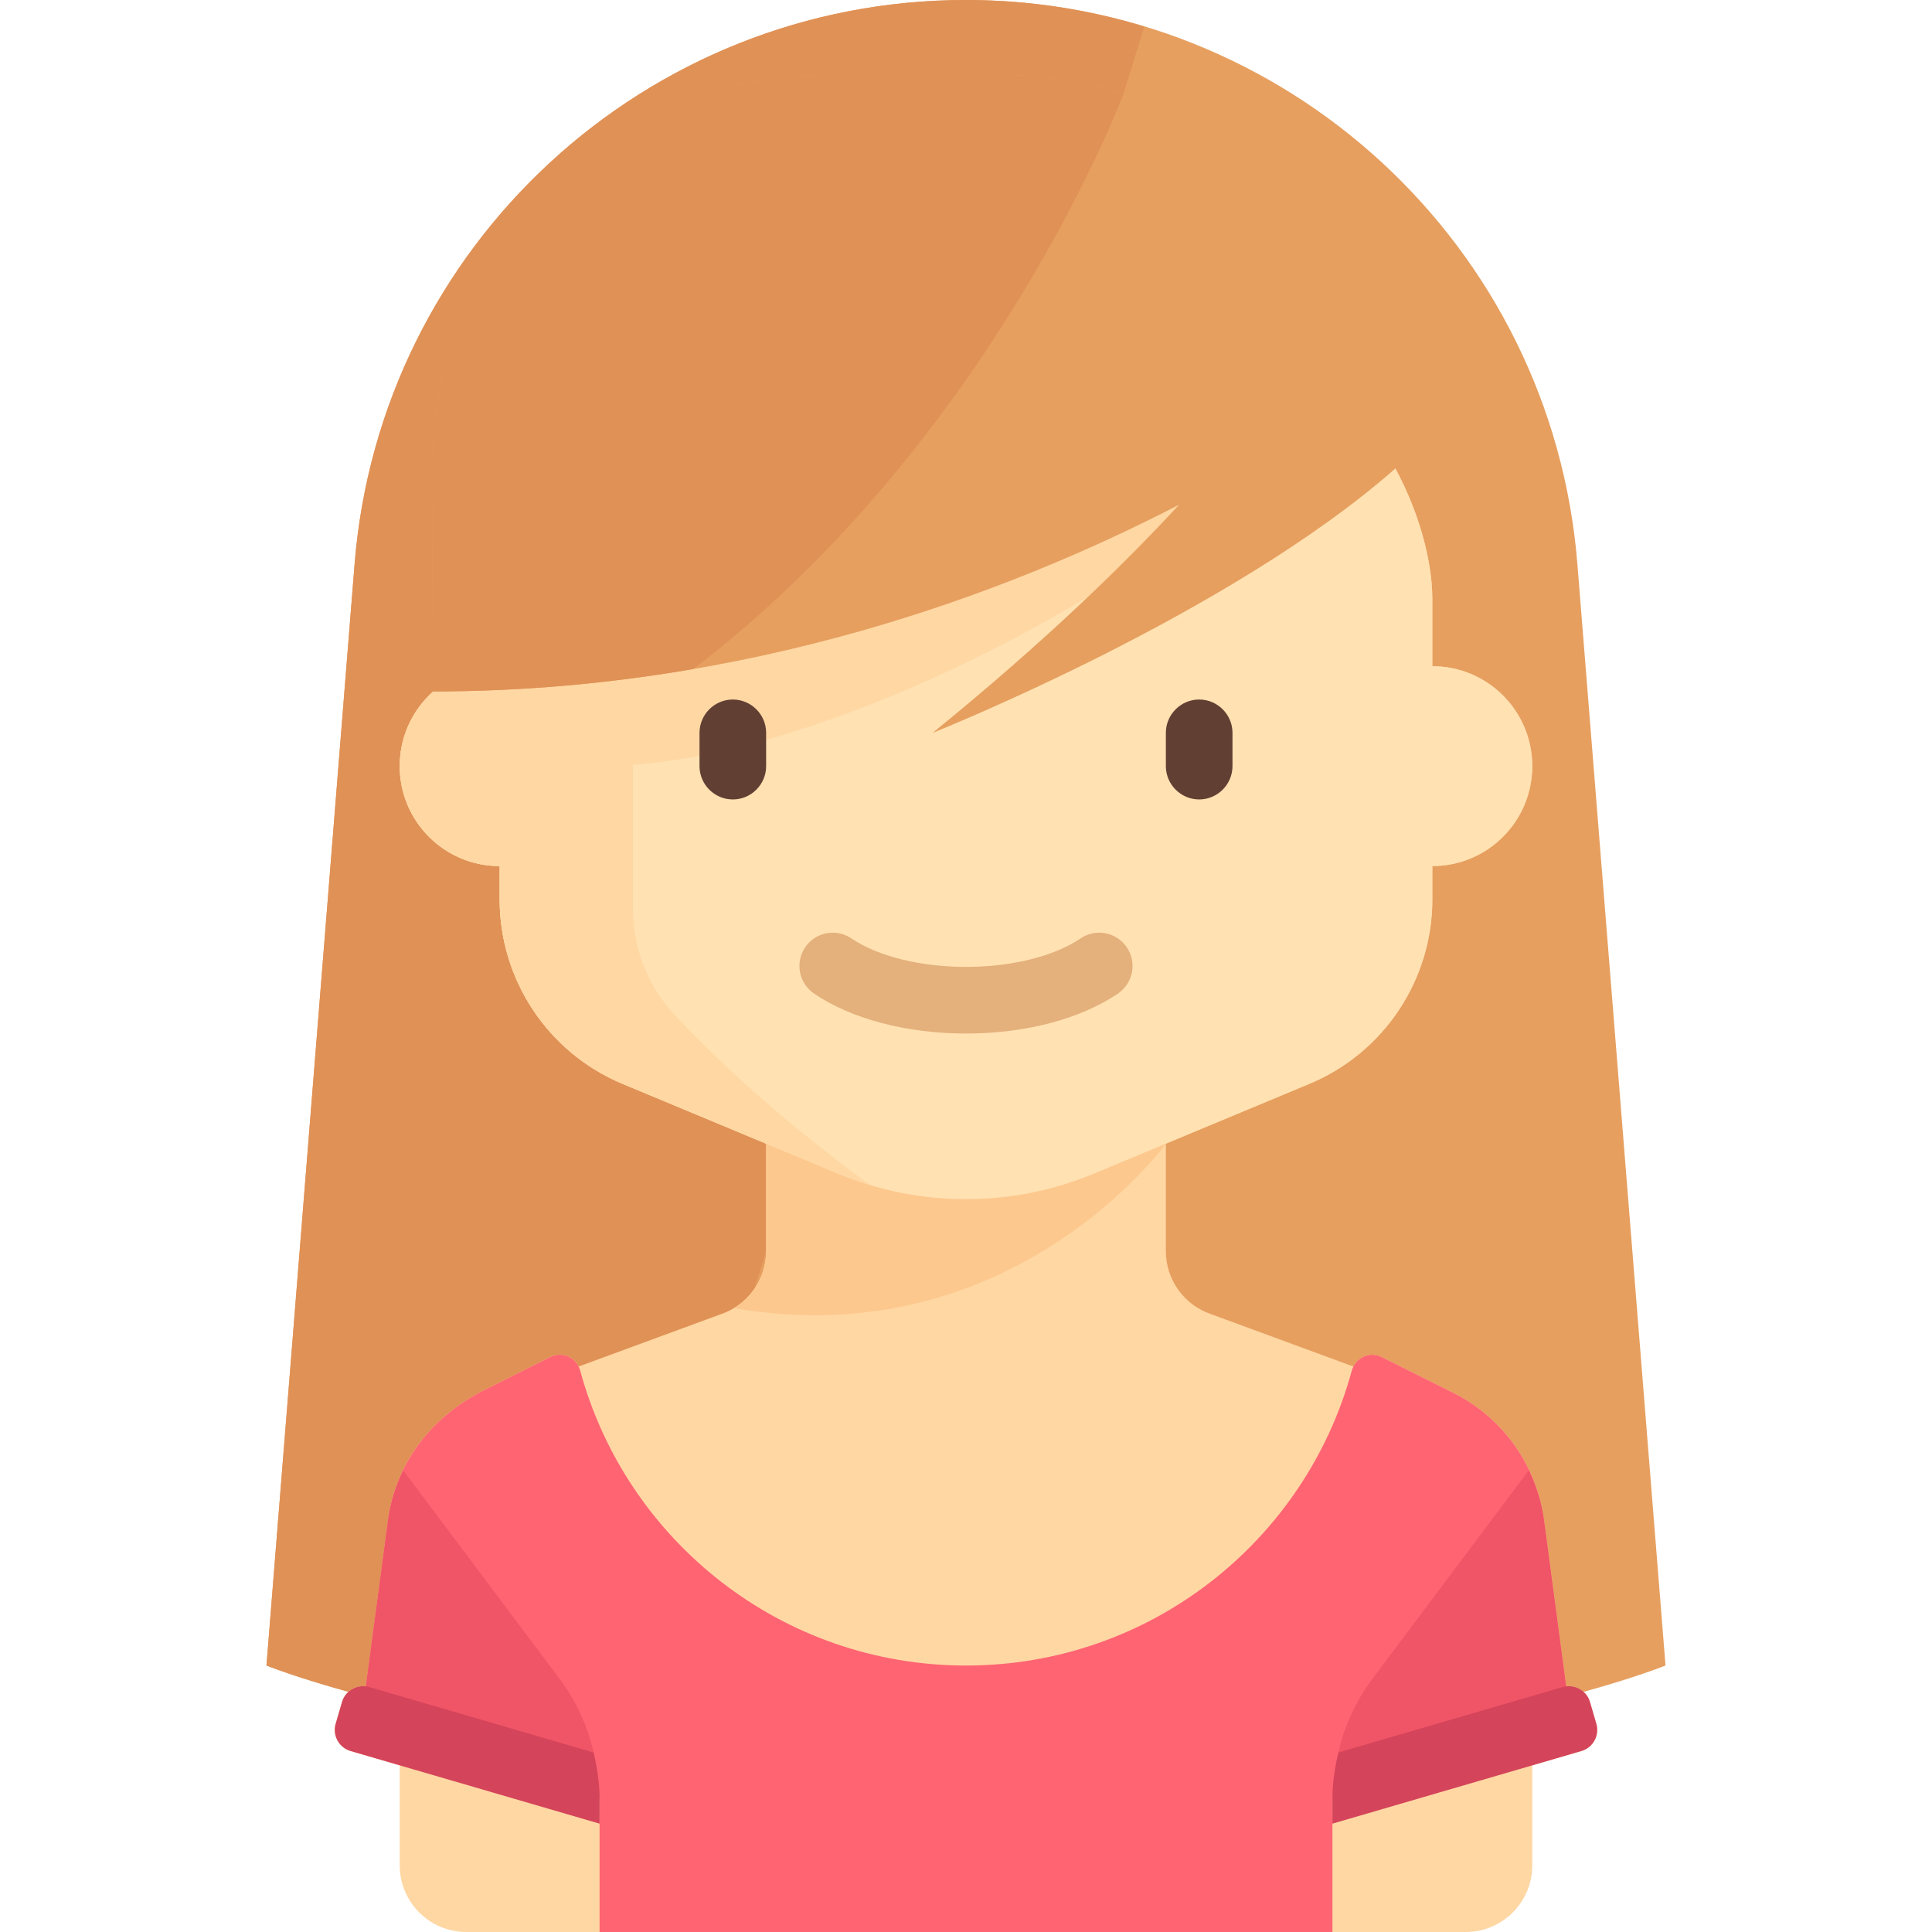
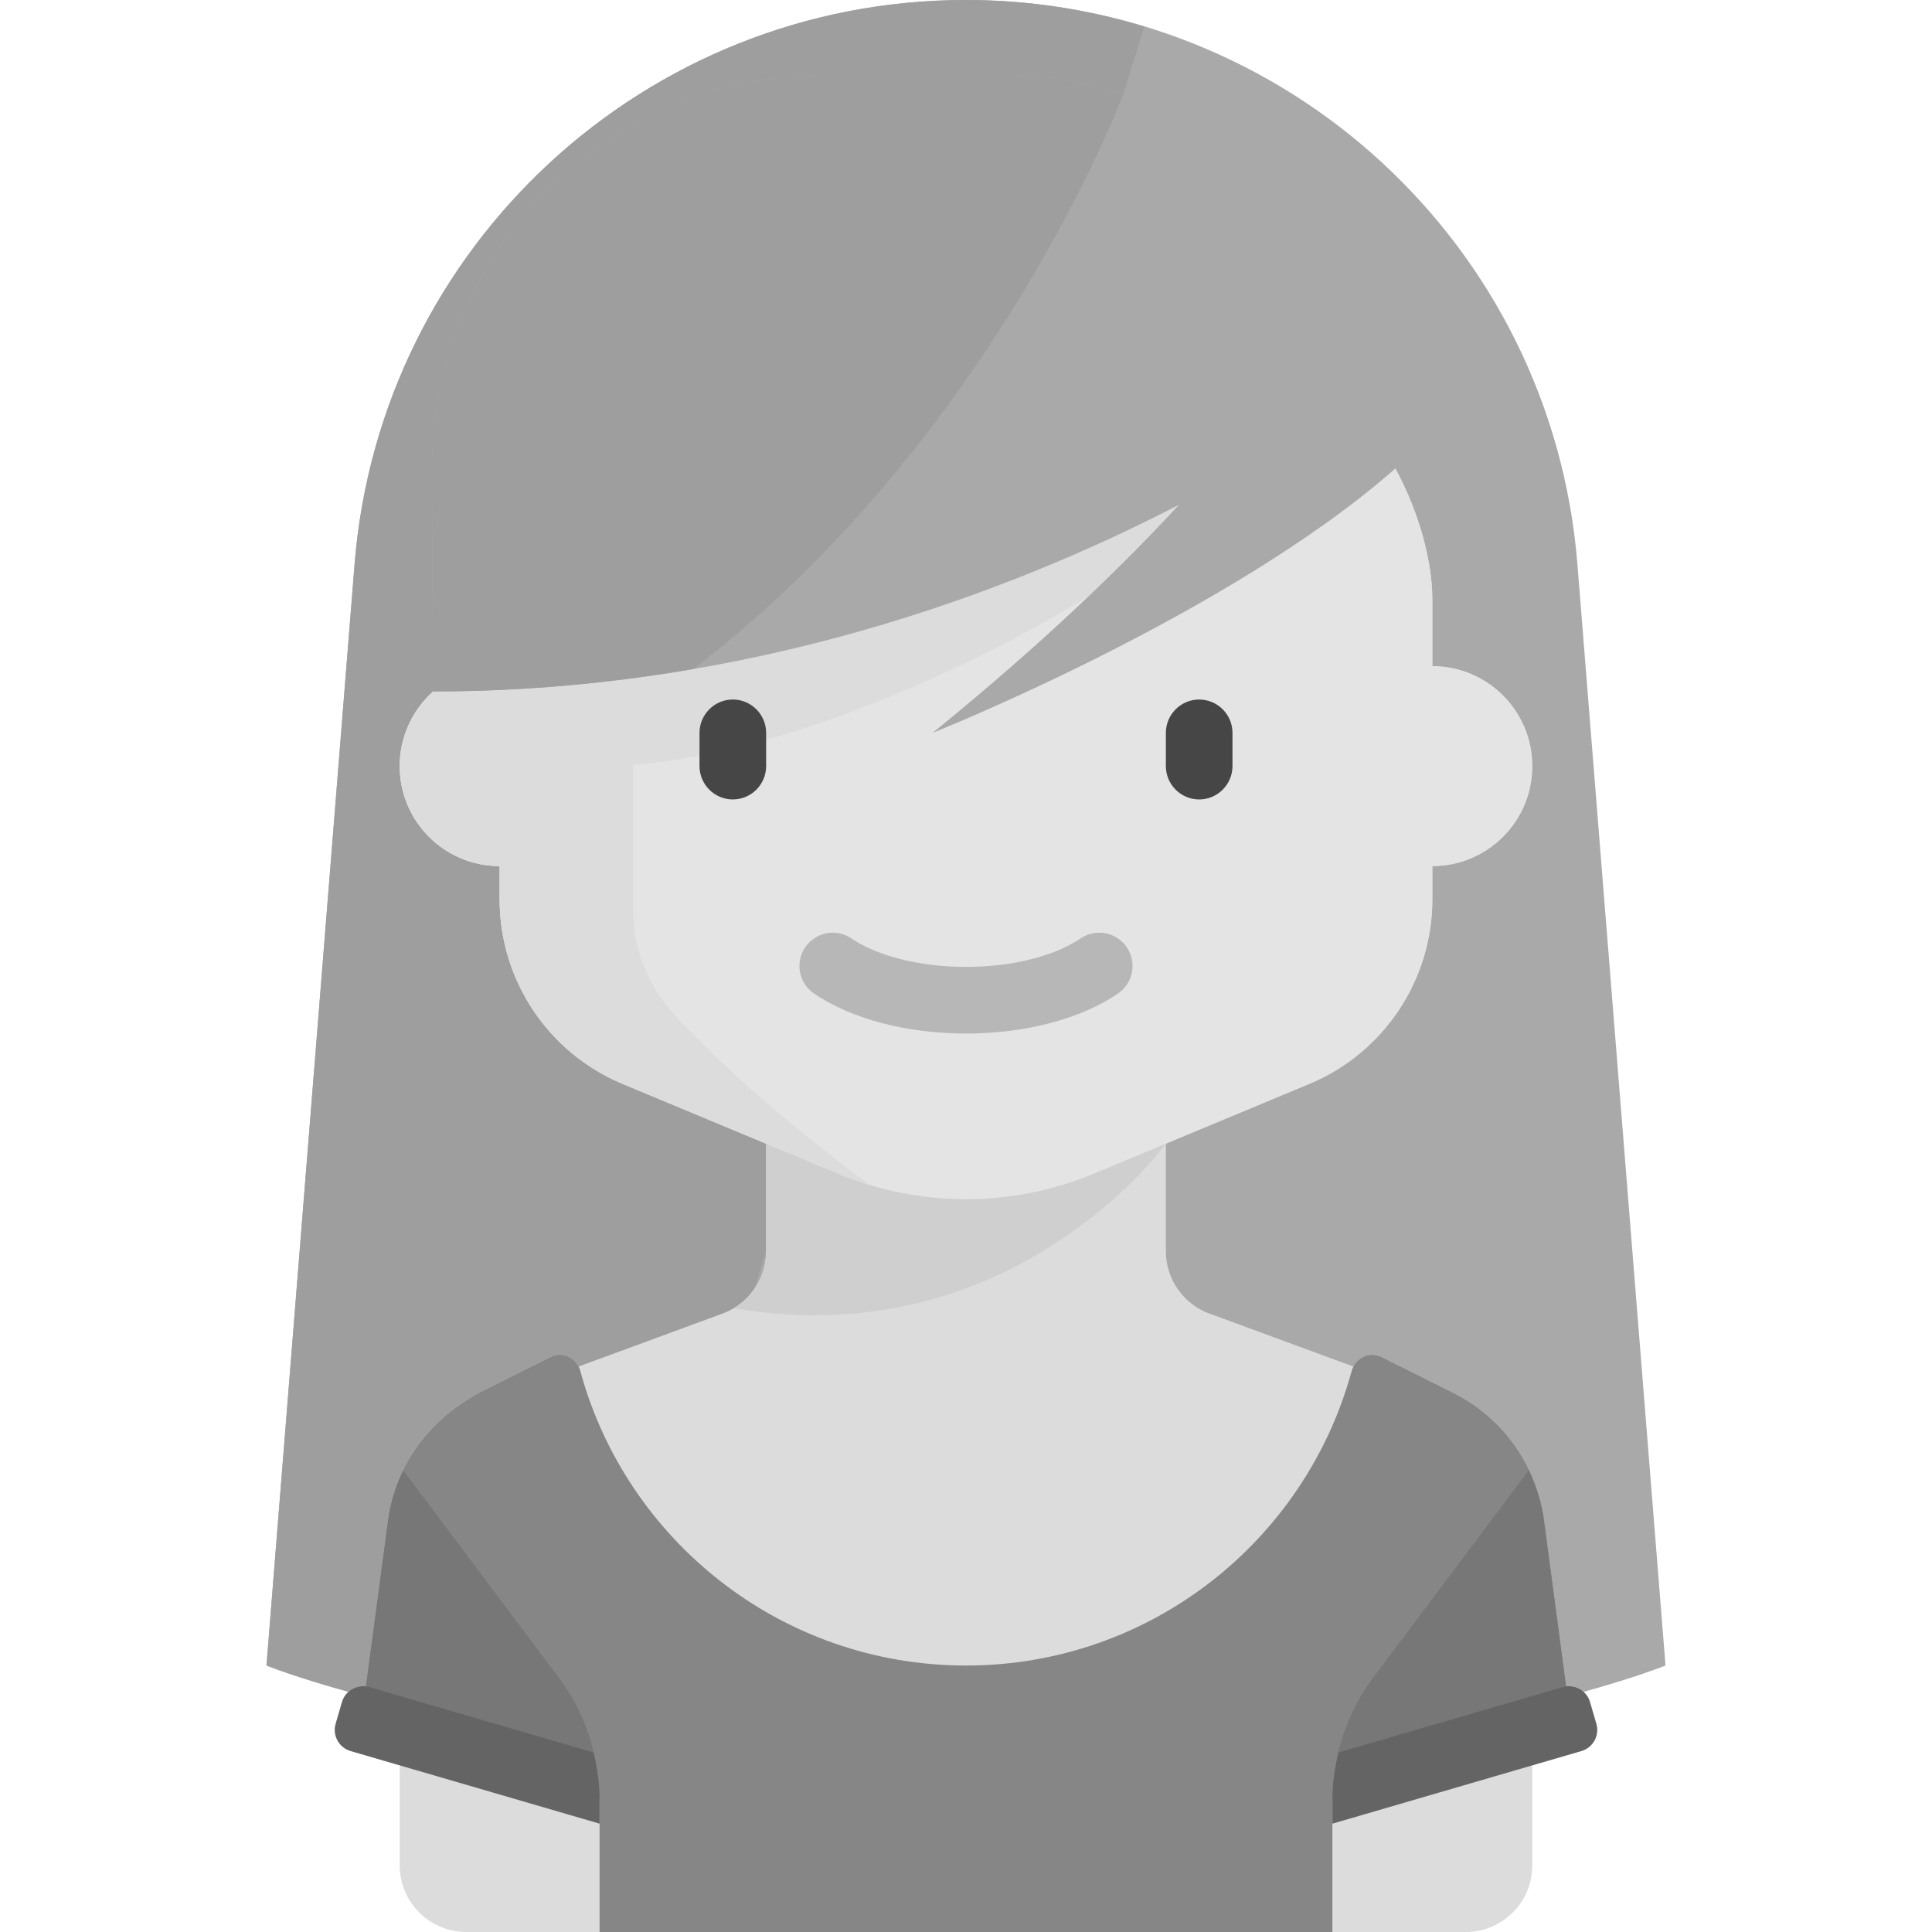
<svg xmlns="http://www.w3.org/2000/svg" height="800px" width="800px" version="1.1" id="Layer_1" viewBox="0 0 464 464" xml:space="preserve">
  <defs id="defs16">
	
	
	
	
	
	
	
	
	
	
	
	
	
	
	
	
</defs>
  <g id="g1">
-     <path style="fill:#e69f5f" d="m 400,400 c 0,0 -58.904,24 -168,24 C 122.904,424 63.999,400 63.999,400 L 85.156,135.535 C 91.28,58.994 155.182,0 231.967,0 h 0.064 c 76.786,0 140.688,58.994 146.811,135.535 z" id="path1" />
+     <path style="fill:#a9a9a9" d="m 400,400 c 0,0 -58.904,24 -168,24 C 122.904,424 63.999,400 63.999,400 L 85.156,135.535 C 91.28,58.994 155.182,0 231.967,0 h 0.064 c 76.786,0 140.688,58.994 146.811,135.535 z" id="path1" />
  </g>
  <g id="g2">
-     <path style="fill:#e09156" d="M 274.813,6.378 C 261.245,2.26 246.891,0 232.031,0 h -0.063 C 155.182,0 91.279,58.994 85.156,135.535 L 63.999,400 c 0,0 28.876,11.71 83.467,18.769 z" id="path2" />
+     <path style="fill:#9e9e9e" d="M 274.813,6.378 C 261.245,2.26 246.891,0 232.031,0 h -0.063 C 155.182,0 91.279,58.994 85.156,135.535 L 63.999,400 c 0,0 28.876,11.71 83.467,18.769 z" id="path2" />
  </g>
-   <path style="fill:#ffd7a3" d="m 383.388,413.991 -1.526,-5.227 c -0.737,-2.525 -3.197,-4.073 -5.727,-3.751 l -5.334,-40.002 c -1.752,-13.142 -9.902,-24.561 -21.76,-30.49 l -17.232,-8.616 c -2.567,-1.284 -5.51,-0.145 -6.766,2.29 L 290.94,315.647 C 284.406,313.469 280,307.355 280,300.468 v -25.802 l 34.461,-14.359 C 332.349,252.855 344,235.378 344,216 v -8 c 13.255,0 24,-10.745 24,-24 0,-13.255 -10.745,-24 -24,-24 V 144 C 344,121.909 326.091,88 304,88 H 160 c -22.091,0 -40,33.909 -40,56 v 16 c -13.255,0 -24,10.745 -24,24 0,13.255 10.745,24 24,24 v 8 c 0,19.378 11.651,36.855 29.538,44.308 L 184,274.668 v 25.801 c 0,6.887 -4.407,13.001 -10.94,15.179 l -34.101,12.547 c -1.242,-2.438 -4.179,-3.583 -6.742,-2.302 l -15.714,7.857 c -13.41,6.705 -21.552,18.121 -23.304,31.262 l -5.334,40.002 c -2.53,-0.322 -4.989,1.226 -5.727,3.751 l -1.526,5.227 c -0.817,2.799 0.79,5.729 3.588,6.546 L 96,423.979 V 448 c 0,8.836 7.164,16 16,16 h 32 176 32 c 8.836,0 16,-7.164 16,-16 v -24.021 l 11.799,-3.442 c 2.798,-0.816 4.405,-3.747 3.589,-6.546 z" id="path3" />
-   <path style="fill:#fdc88e" d="m 280,274.667 -96,0.001 v 25.801 c 0,5.693 -3.017,10.852 -7.752,13.701 C 243.173,325.733 280,274.667 280,274.667 Z" id="path4" />
-   <path style="fill:#ffe1b2" d="M 344,160 V 144 C 344,121.909 326.091,88 304,88 H 160 c -22.091,0 -40,33.909 -40,56 v 16 c -13.255,0 -24,10.745 -24,24 0,13.255 10.745,24 24,24 v 8 c 0,19.378 11.651,36.855 29.538,44.308 l 51.691,21.538 c 9.75,4.063 20.208,6.154 30.77,6.154 v 0 c 10.562,0 21.019,-2.092 30.769,-6.154 l 51.694,-21.539 C 332.349,252.855 344,235.378 344,216 v -8 c 13.255,0 24,-10.745 24,-24 0,-13.255 -10.745,-24 -24,-24 z" id="path5" />
+   <path style="fill:#dcdcdc" d="m 383.388,413.991 -1.526,-5.227 c -0.737,-2.525 -3.197,-4.073 -5.727,-3.751 l -5.334,-40.002 c -1.752,-13.142 -9.902,-24.561 -21.76,-30.49 l -17.232,-8.616 c -2.567,-1.284 -5.51,-0.145 -6.766,2.29 L 290.94,315.647 C 284.406,313.469 280,307.355 280,300.468 v -25.802 l 34.461,-14.359 C 332.349,252.855 344,235.378 344,216 v -8 c 13.255,0 24,-10.745 24,-24 0,-13.255 -10.745,-24 -24,-24 V 144 C 344,121.909 326.091,88 304,88 H 160 c -22.091,0 -40,33.909 -40,56 v 16 c -13.255,0 -24,10.745 -24,24 0,13.255 10.745,24 24,24 v 8 c 0,19.378 11.651,36.855 29.538,44.308 L 184,274.668 v 25.801 c 0,6.887 -4.407,13.001 -10.94,15.179 l -34.101,12.547 c -1.242,-2.438 -4.179,-3.583 -6.742,-2.302 l -15.714,7.857 c -13.41,6.705 -21.552,18.121 -23.304,31.262 l -5.334,40.002 c -2.53,-0.322 -4.989,1.226 -5.727,3.751 l -1.526,5.227 c -0.817,2.799 0.79,5.729 3.588,6.546 L 96,423.979 V 448 c 0,8.836 7.164,16 16,16 h 32 176 32 c 8.836,0 16,-7.164 16,-16 v -24.021 l 11.799,-3.442 c 2.798,-0.816 4.405,-3.747 3.589,-6.546 z" id="path3" />
+   <path style="fill:#cfcfcf" d="m 280,274.667 -96,0.001 v 25.801 c 0,5.693 -3.017,10.852 -7.752,13.701 C 243.173,325.733 280,274.667 280,274.667 Z" id="path4" />
+   <path style="fill:#e4e4e4" d="M 344,160 V 144 C 344,121.909 326.091,88 304,88 H 160 c -22.091,0 -40,33.909 -40,56 v 16 c -13.255,0 -24,10.745 -24,24 0,13.255 10.745,24 24,24 v 8 c 0,19.378 11.651,36.855 29.538,44.308 l 51.691,21.538 c 9.75,4.063 20.208,6.154 30.77,6.154 v 0 c 10.562,0 21.019,-2.092 30.769,-6.154 l 51.694,-21.539 C 332.349,252.855 344,235.378 344,216 v -8 c 13.255,0 24,-10.745 24,-24 0,-13.255 -10.745,-24 -24,-24 z" id="path5" />
  <g id="g6">
-     <path style="fill:#623f33" d="m 288,192 v 0 c -4.4,0 -8,-3.6 -8,-8 v -8 c 0,-4.4 3.6,-8 8,-8 v 0 c 4.4,0 8,3.6 8,8 v 8 c 0,4.4 -3.601,8 -8,8 z" id="path6" />
+     <path style="fill:#464646" d="m 288,192 v 0 c -4.4,0 -8,-3.6 -8,-8 v -8 c 0,-4.4 3.6,-8 8,-8 v 0 c 4.4,0 8,3.6 8,8 v 8 c 0,4.4 -3.601,8 -8,8 z" id="path6" />
  </g>
  <g id="g8">
    <g id="g7">
-       <path style="fill:#e4b07b" d="m 231.999,248.219 c -14.223,0 -27.527,-3.5 -36.5,-9.605 -3.652,-2.484 -4.602,-7.461 -2.113,-11.113 2.48,-3.648 7.461,-4.598 11.113,-2.113 6.289,4.277 16.57,6.832 27.5,6.832 10.93,0 21.211,-2.555 27.5,-6.832 3.66,-2.492 8.629,-1.539 11.113,2.113 2.488,3.652 1.539,8.629 -2.113,11.113 -8.971,6.105 -22.276,9.605 -36.5,9.605 z" id="path7" />
+       <path style="fill:#b7b7b7" d="m 231.999,248.219 c -14.223,0 -27.527,-3.5 -36.5,-9.605 -3.652,-2.484 -4.602,-7.461 -2.113,-11.113 2.48,-3.648 7.461,-4.598 11.113,-2.113 6.289,4.277 16.57,6.832 27.5,6.832 10.93,0 21.211,-2.555 27.5,-6.832 3.66,-2.492 8.629,-1.539 11.113,2.113 2.488,3.652 1.539,8.629 -2.113,11.113 -8.971,6.105 -22.276,9.605 -36.5,9.605 z" id="path7" />
    </g>
  </g>
  <g id="g9">
-     <path style="fill:#ffd7a3" d="M 161.995,243.723 C 155.513,236.774 152,227.602 152,218.098 v -34.422 c 43.629,-3.305 102.53,-32.204 137.824,-59.856 L 280,113.996 c 0,0 -71,46 -160,46 v 0 0.004 c -13.255,0 -24,10.745 -24,24 0,13.255 10.745,24 24,24 v 8 c 0,19.378 11.651,36.855 29.538,44.308 l 51.69,21.538 c 2.53,1.054 5.112,1.962 7.727,2.749 -22.845,-16.712 -38.051,-31.32 -46.96,-40.872 z" id="path8" />
+     <path style="fill:#dcdcdc" d="M 161.995,243.723 C 155.513,236.774 152,227.602 152,218.098 v -34.422 c 43.629,-3.305 102.53,-32.204 137.824,-59.856 L 280,113.996 c 0,0 -71,46 -160,46 v 0 0.004 c -13.255,0 -24,10.745 -24,24 0,13.255 10.745,24 24,24 v 8 c 0,19.378 11.651,36.855 29.538,44.308 l 51.69,21.538 c 2.53,1.054 5.112,1.962 7.727,2.749 -22.845,-16.712 -38.051,-31.32 -46.96,-40.872 z" id="path8" />
  </g>
  <g id="g10">
-     <path style="fill:#ff6473" d="m 377.191,412.936 -6.39,-47.925 c -1.752,-13.142 -9.902,-24.561 -21.76,-30.49 l -17.232,-8.616 c -2.919,-1.46 -6.327,0.212 -7.184,3.362 -11.09,40.761 -48.352,70.736 -92.627,70.736 -44.285,0 -81.555,-29.99 -92.635,-70.767 -0.852,-3.134 -4.242,-4.797 -7.146,-3.345 l -15.714,7.857 c -13.41,6.705 -21.552,18.121 -23.304,31.262 l -6.512,48.836 C 107.821,421.124 143.999,432 143.999,432 v 32 h 176 v -32 z" id="path9" />
+     <path style="fill:#868686" d="m 377.191,412.936 -6.39,-47.925 c -1.752,-13.142 -9.902,-24.561 -21.76,-30.49 l -17.232,-8.616 c -2.919,-1.46 -6.327,0.212 -7.184,3.362 -11.09,40.761 -48.352,70.736 -92.627,70.736 -44.285,0 -81.555,-29.99 -92.635,-70.767 -0.852,-3.134 -4.242,-4.797 -7.146,-3.345 l -15.714,7.857 c -13.41,6.705 -21.552,18.121 -23.304,31.262 l -6.512,48.836 C 107.821,421.124 143.999,432 143.999,432 v 32 h 176 v -32 z" id="path9" />
  </g>
  <g id="g11">
-     <path style="fill:#f05467" d="m 143.801,429.556 c -0.489,-9.513 -3.665,-18.705 -9.402,-26.355 L 96.842,353.125 c -1.813,3.734 -3.087,7.708 -3.645,11.887 l -6.341,47.561 z" id="path10" />
+     <path style="fill:#777777" d="m 143.801,429.556 c -0.489,-9.513 -3.665,-18.705 -9.402,-26.355 L 96.842,353.125 c -1.813,3.734 -3.087,7.708 -3.645,11.887 l -6.341,47.561 z" id="path10" />
  </g>
  <g id="g12">
-     <path style="fill:#d4445a" d="m 80.612,413.991 c -0.817,2.799 0.79,5.73 3.588,6.546 l 59.799,17.444 V 432 c 0,-3.779 -0.594,-7.481 -1.461,-11.113 l -53.856,-15.71 c -2.798,-0.816 -5.728,0.79 -6.544,3.588 z" id="path11" />
+     <path style="fill:#646464" d="m 80.612,413.991 c -0.817,2.799 0.79,5.73 3.588,6.546 l 59.799,17.444 V 432 c 0,-3.779 -0.594,-7.481 -1.461,-11.113 l -53.856,-15.71 c -2.798,-0.816 -5.728,0.79 -6.544,3.588 z" id="path11" />
  </g>
  <g id="g13">
-     <path style="fill:#f05467" d="m 320.198,429.556 c 0.489,-9.513 3.665,-18.705 9.402,-26.355 l 37.557,-50.076 c 1.813,3.734 3.087,7.708 3.645,11.887 l 6.341,47.561 z" id="path12" />
+     <path style="fill:#777777" d="m 320.198,429.556 c 0.489,-9.513 3.665,-18.705 9.402,-26.355 l 37.557,-50.076 c 1.813,3.734 3.087,7.708 3.645,11.887 l 6.341,47.561 z" id="path12" />
  </g>
  <g id="g14">
-     <path style="fill:#d4445a" d="m 383.388,413.991 c 0.817,2.799 -0.79,5.73 -3.588,6.546 L 320,437.981 V 432 c 0,-3.779 0.594,-7.481 1.461,-11.113 l 53.856,-15.71 c 2.798,-0.816 5.728,0.79 6.544,3.588 z" id="path13" />
+     <path style="fill:#646464" d="m 383.388,413.991 c 0.817,2.799 -0.79,5.73 -3.588,6.546 L 320,437.981 V 432 c 0,-3.779 0.594,-7.481 1.461,-11.113 l 53.856,-15.71 c 2.798,-0.816 5.728,0.79 6.544,3.588 z" id="path13" />
  </g>
  <g id="g15">
-     <path style="fill:#623f33" d="m 175.999,192 v 0 c -4.4,0 -8,-3.6 -8,-8 v -8 c 0,-4.4 3.6,-8 8,-8 v 0 c 4.4,0 8,3.6 8,8 v 8 c 0,4.4 -3.6,8 -8,8 z" id="path14" />
+     <path style="fill:#464646" d="m 175.999,192 v 0 c -4.4,0 -8,-3.6 -8,-8 v -8 c 0,-4.4 3.6,-8 8,-8 v 0 c 4.4,0 8,3.6 8,8 v 8 c 0,4.4 -3.6,8 -8,8 z" id="path14" />
  </g>
-   <path style="fill:#e69f5f" d="m 103.73,112.976 0.27,53.078 c 75.501,0 138.099,-23.591 179.168,-44.834 -12.761,13.843 -31.957,32.686 -59.169,54.78 0,0 71.23,-28.324 111.132,-63.501 v -0.003 c 0,-52.191 -42.309,-94.5 -94.5,-94.5 h -42.403 c -52.378,0 -94.765,42.603 -94.498,94.98 z" id="path15" />
-   <path style="fill:#e09156" d="m 269.789,22.588 c -9.184,-2.977 -18.981,-4.591 -29.157,-4.591 h -42.403 c -52.379,0 -94.765,42.602 -94.499,94.98 l 0.27,53.079 c 22.016,0 42.926,-2.016 62.534,-5.385 C 238.805,105.325 269.672,22.902 269.789,22.588 Z" id="path16" />
+   <path style="fill:#a9a9a9" d="m 103.73,112.976 0.27,53.078 c 75.501,0 138.099,-23.591 179.168,-44.834 -12.761,13.843 -31.957,32.686 -59.169,54.78 0,0 71.23,-28.324 111.132,-63.501 v -0.003 c 0,-52.191 -42.309,-94.5 -94.5,-94.5 h -42.403 c -52.378,0 -94.765,42.603 -94.498,94.98 z" id="path15" />
+   <path style="fill:#9e9e9e" d="m 269.789,22.588 c -9.184,-2.977 -18.981,-4.591 -29.157,-4.591 h -42.403 c -52.379,0 -94.765,42.602 -94.499,94.98 l 0.27,53.079 c 22.016,0 42.926,-2.016 62.534,-5.385 C 238.805,105.325 269.672,22.902 269.789,22.588 Z" id="path16" />
</svg>
